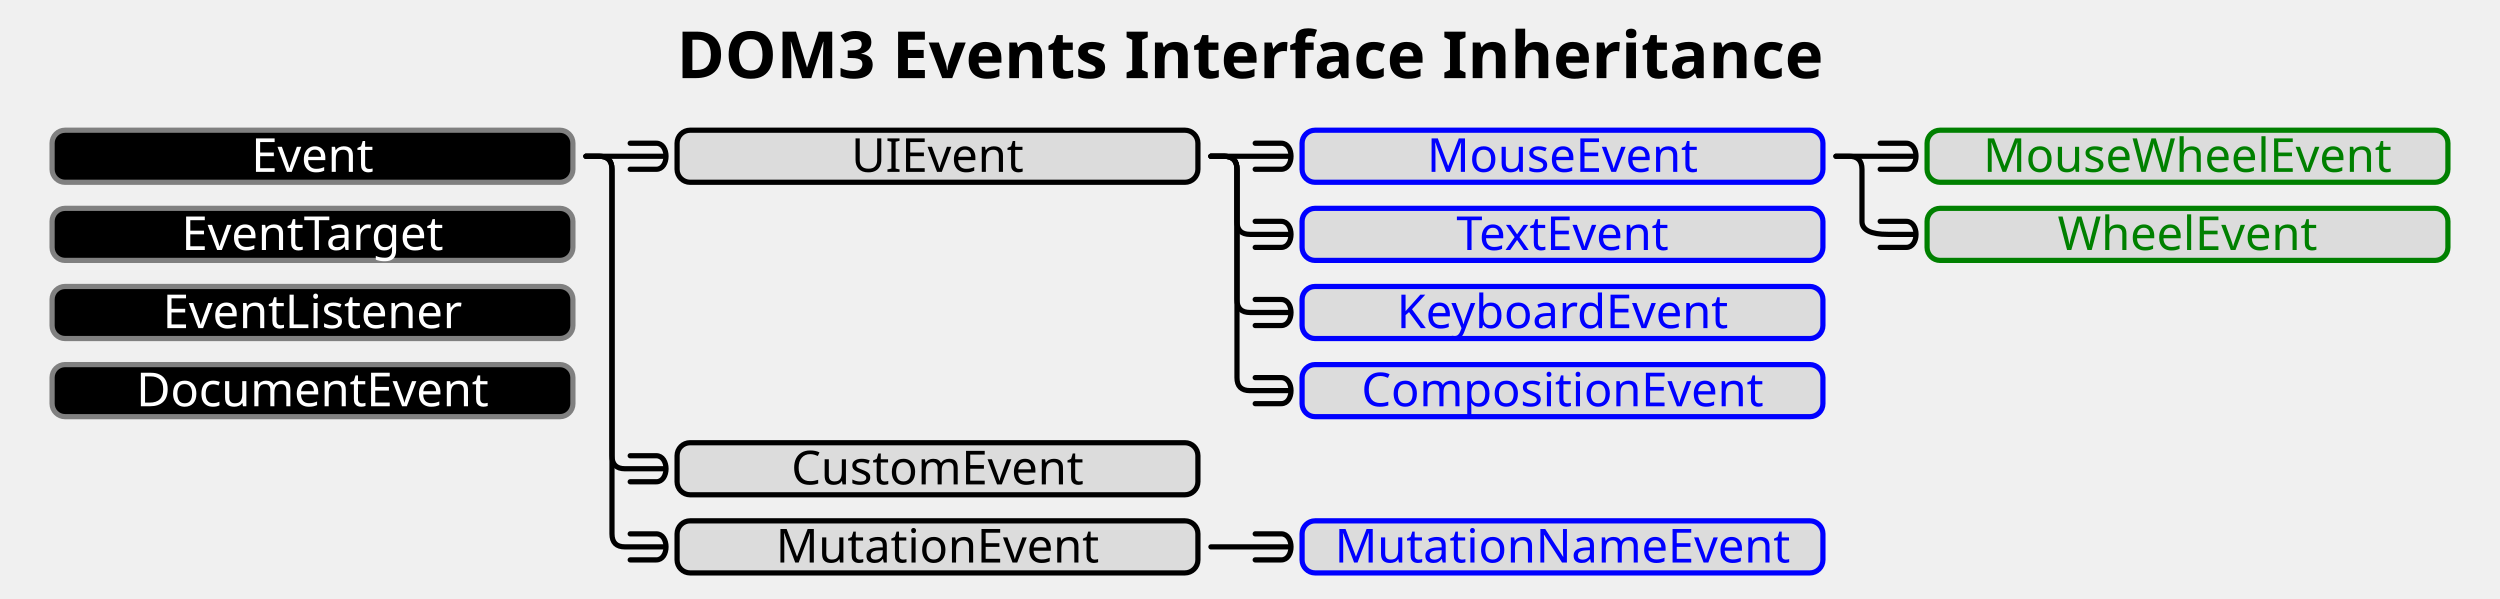
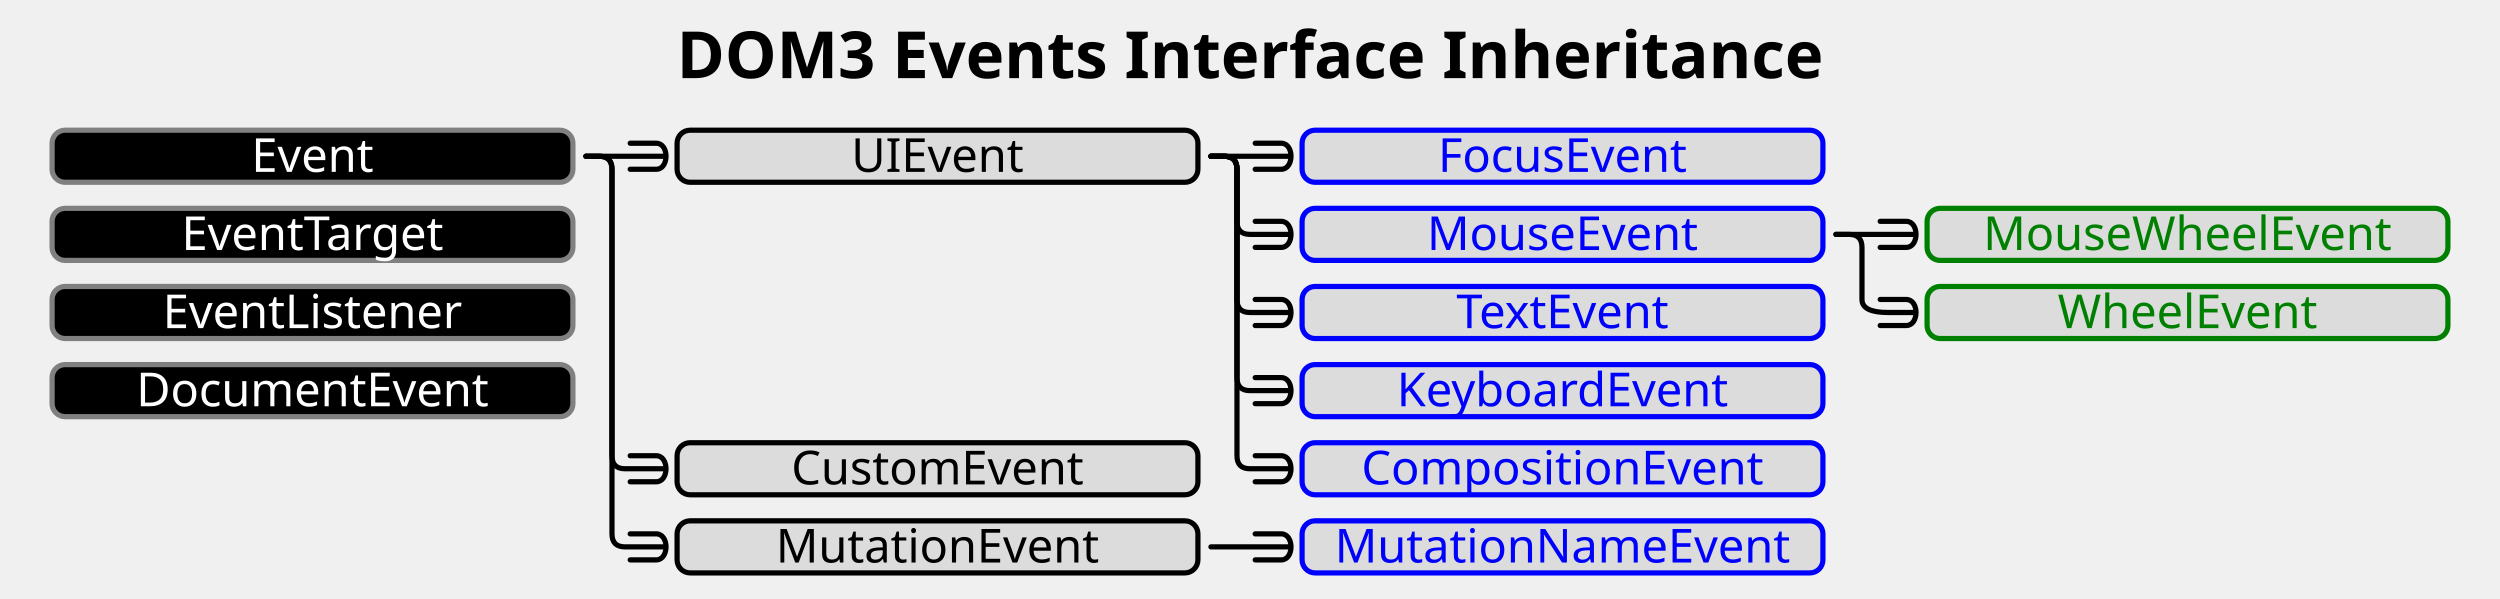
<svg xmlns="http://www.w3.org/2000/svg" xmlns:xlink="http://www.w3.org/1999/xlink" width="100%" height="100%" viewBox="0 0 960 230">
  <defs>
    <marker id="contains" viewBox="-16 -7 18 14" refX="-2" markerWidth="9" markerHeight="7" orient="auto">
      <path d="M-15,-5 L-5,-5 C0,-5 0,5 -5,5 L-15,5" stroke-linejoin="round" stroke-linecap="round" fill="none" stroke-width="2" stroke="black" />
    </marker>
  </defs>
  <style type="text/css">
    .basic {
      fill: black;
      stroke: gray;
    }

    .basic text {
      fill: white;
      stroke: none;
    }
    
    .order1 {
      fill: gainsboro;
      stroke: black;
    }

    .order1 text {
      fill: black;
      stroke: none;
    }
    
    .order2 {
      fill: gainsboro;
      stroke: blue;
    }

    .order2 text {
      fill: blue;
      stroke: none;
    }

    .order3 {
      fill: gainsboro;
      stroke: green;
    }

    .order3 text {
      fill: green;
      stroke: none;
    }

  </style>
  <text id="caption" x="480" y="30" font-size="25" fill="black" text-anchor="middle" font-family="Verdana, sans-serif" font-weight="bold">DOM3 Events Interface Inheritance</text>
  <a id="Event" class="basic" transform="translate(20, 50)" xlink:href="../DOM3-Events.html#interface-Event" target="_parent">
    <rect x="0" y="0" width="200" height="20" rx="5" ry="5" stroke-width="2" />
    <text x="100" y="16" font-size="18" text-anchor="middle" font-family="Verdana, sans-serif">Event</text>
  </a>
  <path stroke-linejoin="round" stroke-linecap="round" fill="none" stroke-width="2" stroke="black" marker-end="url(#contains)" d="M225,60 H255" />
  <a id="UIEvent" class="order1" transform="translate(260, 50)" xlink:href="../DOM3-Events.html#events-Events-UIEvent" target="_parent">
    <rect x="0" y="0" width="200" height="20" rx="5" ry="5" stroke-width="2" />
    <text x="100" y="16" font-size="18" fill="black" text-anchor="middle" font-family="Verdana, sans-serif">UIEvent</text>
  </a>
  <path stroke-linejoin="round" stroke-linecap="round" fill="none" stroke-width="2" stroke="black" marker-end="url(#contains)" d="M465,60 H495" />
-   <a id="MouseEvent" class="order2" transform="translate(500, 50)" xlink:href="../DOM3-Events.html#events-Events-MouseEvent" target="_parent">
+   <a id="FocusEvent" class="order2" transform="translate(500, 50)" xlink:href="../DOM3-Events.html#events-Events-FocusEvent" target="_parent">
+     <rect x="0" y="0" width="200" height="20" rx="5" ry="5" stroke-width="2" />
+     <text x="100" y="16" font-size="18" text-anchor="middle" font-family="Verdana, sans-serif">FocusEvent</text>
+   </a>
+   <path stroke-linejoin="round" stroke-linecap="round" fill="none" stroke-width="2" stroke="black" marker-end="url(#contains)" d="M465,60 H470 Q475,60 475,65 V85 Q475,90 480,90 H495" />
+   <a id="MouseEvent" class="order2" transform="translate(500, 80)" xlink:href="../DOM3-Events.html#events-Events-MouseEvent" target="_parent">
    <rect x="0" y="0" width="200" height="20" rx="5" ry="5" stroke-width="2" />
    <text x="100" y="16" font-size="18" text-anchor="middle" font-family="Verdana, sans-serif">MouseEvent</text>
  </a>
-   <path stroke-linejoin="round" stroke-linecap="round" fill="none" stroke-width="2" stroke="black" marker-end="url(#contains)" d="M705,60 H735" />
-   <a id="MouseWheelEvent" class="order3" transform="translate(740, 50)" xlink:href="../DOM3-Events.html#events-Events-MouseWheelEvent" target="_parent">
+   <path stroke-linejoin="round" stroke-linecap="round" fill="none" stroke-width="2" stroke="black" marker-end="url(#contains)" d="M705,90 H735" />
+   <a id="MouseWheelEvent" class="order3" transform="translate(740, 80)" xlink:href="../DOM3-Events.html#events-Events-MouseWheelEvent" target="_parent">
    <rect x="0" y="0" width="200" height="20" rx="5" ry="5" stroke-width="2" />
    <text x="100" y="16" font-size="18" text-anchor="middle" font-family="Verdana, sans-serif">MouseWheelEvent</text>
  </a>
-   <path stroke-linejoin="round" stroke-linecap="round" fill="none" stroke-width="2" stroke="black" marker-end="url(#contains)" d="M705,60 H710 Q715,60 715,65 V85 Q715,90 725,90 H735" />
-   <a id="WheelEvent" class="order3" transform="translate(740, 80)" xlink:href="../DOM3-Events.html#events-Events-WheelEvent" target="_parent">
+   <path stroke-linejoin="round" stroke-linecap="round" fill="none" stroke-width="2" stroke="black" marker-end="url(#contains)" d="M705,90 H710 Q715,90 715,95 V115 Q715,120 725,120 H735" />
+   <a id="WheelEvent" class="order3" transform="translate(740, 110)" xlink:href="../DOM3-Events.html#events-Events-WheelEvent" target="_parent">
    <rect x="0" y="0" width="200" height="20" rx="5" ry="5" stroke-width="2" />
    <text x="100" y="16" font-size="18" text-anchor="middle" font-family="Verdana, sans-serif">WheelEvent</text>
  </a>
-   <path stroke-linejoin="round" stroke-linecap="round" fill="none" stroke-width="2" stroke="black" marker-end="url(#contains)" d="M465,60 H470 Q475,60 475,65 V85 Q475,90 480,90 H495" />
-   <a id="TextEvent" class="order2" transform="translate(500, 80)" xlink:href="../DOM3-Events.html#events-Events-TextEvent" target="_parent">
+   <path stroke-linejoin="round" stroke-linecap="round" fill="none" stroke-width="2" stroke="black" marker-end="url(#contains)" d="M465,60 H470 Q475,60 475,65 V115 Q475,120 480,120 H495" />
+   <a id="TextEvent" class="order2" transform="translate(500, 110)" xlink:href="../DOM3-Events.html#events-Events-TextEvent" target="_parent">
    <rect x="0" y="0" width="200" height="20" rx="5" ry="5" stroke-width="2" />
    <text x="100" y="16" font-size="18" text-anchor="middle" font-family="Verdana, sans-serif">TextEvent</text>
  </a>
-   <path stroke-linejoin="round" stroke-linecap="round" fill="none" stroke-width="2" stroke="black" marker-end="url(#contains)" d="M465,60 H470 Q475,60 475,65 V115 Q475,120 480,120 H495" />
-   <a id="KeyboardEvent" class="order2" transform="translate(500, 110)" xlink:href="../DOM3-Events.html#events-Events-KeyboardEvent" target="_parent">
+   <path stroke-linejoin="round" stroke-linecap="round" fill="none" stroke-width="2" stroke="black" marker-end="url(#contains)" d="M465,60 H470 Q475,60 475,65 V145 Q475,150 480,150 H495" />
+   <a id="KeyboardEvent" class="order2" transform="translate(500, 140)" xlink:href="../DOM3-Events.html#events-Events-KeyboardEvent" target="_parent">
    <rect x="0" y="0" width="200" height="20" rx="5" ry="5" stroke-width="2" />
    <text x="100" y="16" font-size="18" text-anchor="middle" font-family="Verdana, sans-serif">KeyboardEvent</text>
  </a>
-   <path stroke-linejoin="round" stroke-linecap="round" fill="none" stroke-width="2" stroke="black" marker-end="url(#contains)" d="M465,60 H470 Q475,60 475,65 V145 Q475,150 480,150 H495" />
-   <a id="CompositionEvent" class="order2" transform="translate(500, 140)" xlink:href="../DOM3-Events.html#events-Events-CompositionEvent" target="_parent">
+   <path stroke-linejoin="round" stroke-linecap="round" fill="none" stroke-width="2" stroke="black" marker-end="url(#contains)" d="M465,60 H470 Q475,60 475,65 V175 Q475,180 480,180 H495" />
+   <a id="CompositionEvent" class="order2" transform="translate(500, 170)" xlink:href="../DOM3-Events.html#events-Events-CompositionEvent" target="_parent">
    <rect x="0" y="0" width="200" height="20" rx="5" ry="5" stroke-width="2" />
    <text x="100" y="16" font-size="18" text-anchor="middle" font-family="Verdana, sans-serif">CompositionEvent</text>
  </a>
  <path stroke-linejoin="round" stroke-linecap="round" fill="none" stroke-width="2" stroke="black" marker-end="url(#contains)" d="M225,60 H230 Q235,60 235,65 V175 Q235,180 240,180 H255" />
  <a id="CustomEvent" class="order1" transform="translate(260, 170)" xlink:href="../DOM3-Events.html#interface-CustomEvent" target="_parent">
    <rect x="0" y="0" width="200" height="20" rx="5" ry="5" stroke-width="2" />
    <text x="100" y="16" font-size="18" fill="black" text-anchor="middle" font-family="Verdana, sans-serif">CustomEvent</text>
  </a>
  <path stroke-linejoin="round" stroke-linecap="round" fill="none" stroke-width="2" stroke="black" marker-end="url(#contains)" d="M225,60 H230 Q235,60 235,65 V205 Q235,210 240,210 H255" />
  <a id="MutationEvent" class="order1" transform="translate(260, 200)" xlink:href="../DOM3-Events.html#events-Events-MutationEvent" target="_parent">
    <rect x="0" y="0" width="200" height="20" rx="5" ry="5" stroke-width="2" />
    <text x="100" y="16" font-size="18" fill="black" text-anchor="middle" font-family="Verdana, sans-serif">MutationEvent</text>
  </a>
  <path stroke-linejoin="round" stroke-linecap="round" fill="none" stroke-width="2" stroke="black" marker-end="url(#contains)" d="M465,210 H495" />
  <a id="MutationNameEvent" class="order2" transform="translate(500, 200)" xlink:href="../DOM3-Events.html#events-Events-MutationNameEvent" target="_parent">
    <rect x="0" y="0" width="200" height="20" rx="5" ry="5" stroke-width="2" />
    <text x="100" y="16" font-size="18" text-anchor="middle" font-family="Verdana, sans-serif">MutationNameEvent</text>
  </a>
  <a id="EventTarget" class="basic" transform="translate(20, 80)" xlink:href="../DOM3-Events.html#events-Events-EventTarget" target="_parent">
    <rect x="0" y="0" width="200" height="20" rx="5" ry="5" fill="black" stroke="gray" stroke-width="2" />
    <text x="100" y="16" font-size="18" fill="white" text-anchor="middle" font-family="Verdana, sans-serif">EventTarget</text>
  </a>
  <a id="EventListener" class="basic" transform="translate(20, 110)" xlink:href="../DOM3-Events.html#events-Events-EventListener" target="_parent">
    <rect x="0" y="0" width="200" height="20" rx="5" ry="5" fill="black" stroke="gray" stroke-width="2" />
    <text x="100" y="16" font-size="18" fill="white" text-anchor="middle" font-family="Verdana, sans-serif">EventListener</text>
  </a>
  <a id="DocumentEvent" class="basic" transform="translate(20, 140)" xlink:href="../DOM3-Events.html#events-Events-DocumentEvent" target="_parent">
    <rect x="0" y="0" width="200" height="20" rx="5" ry="5" fill="black" stroke="gray" stroke-width="2" />
    <text x="100" y="16" font-size="18" fill="white" text-anchor="middle" font-family="Verdana, sans-serif">DocumentEvent</text>
  </a>
</svg>
